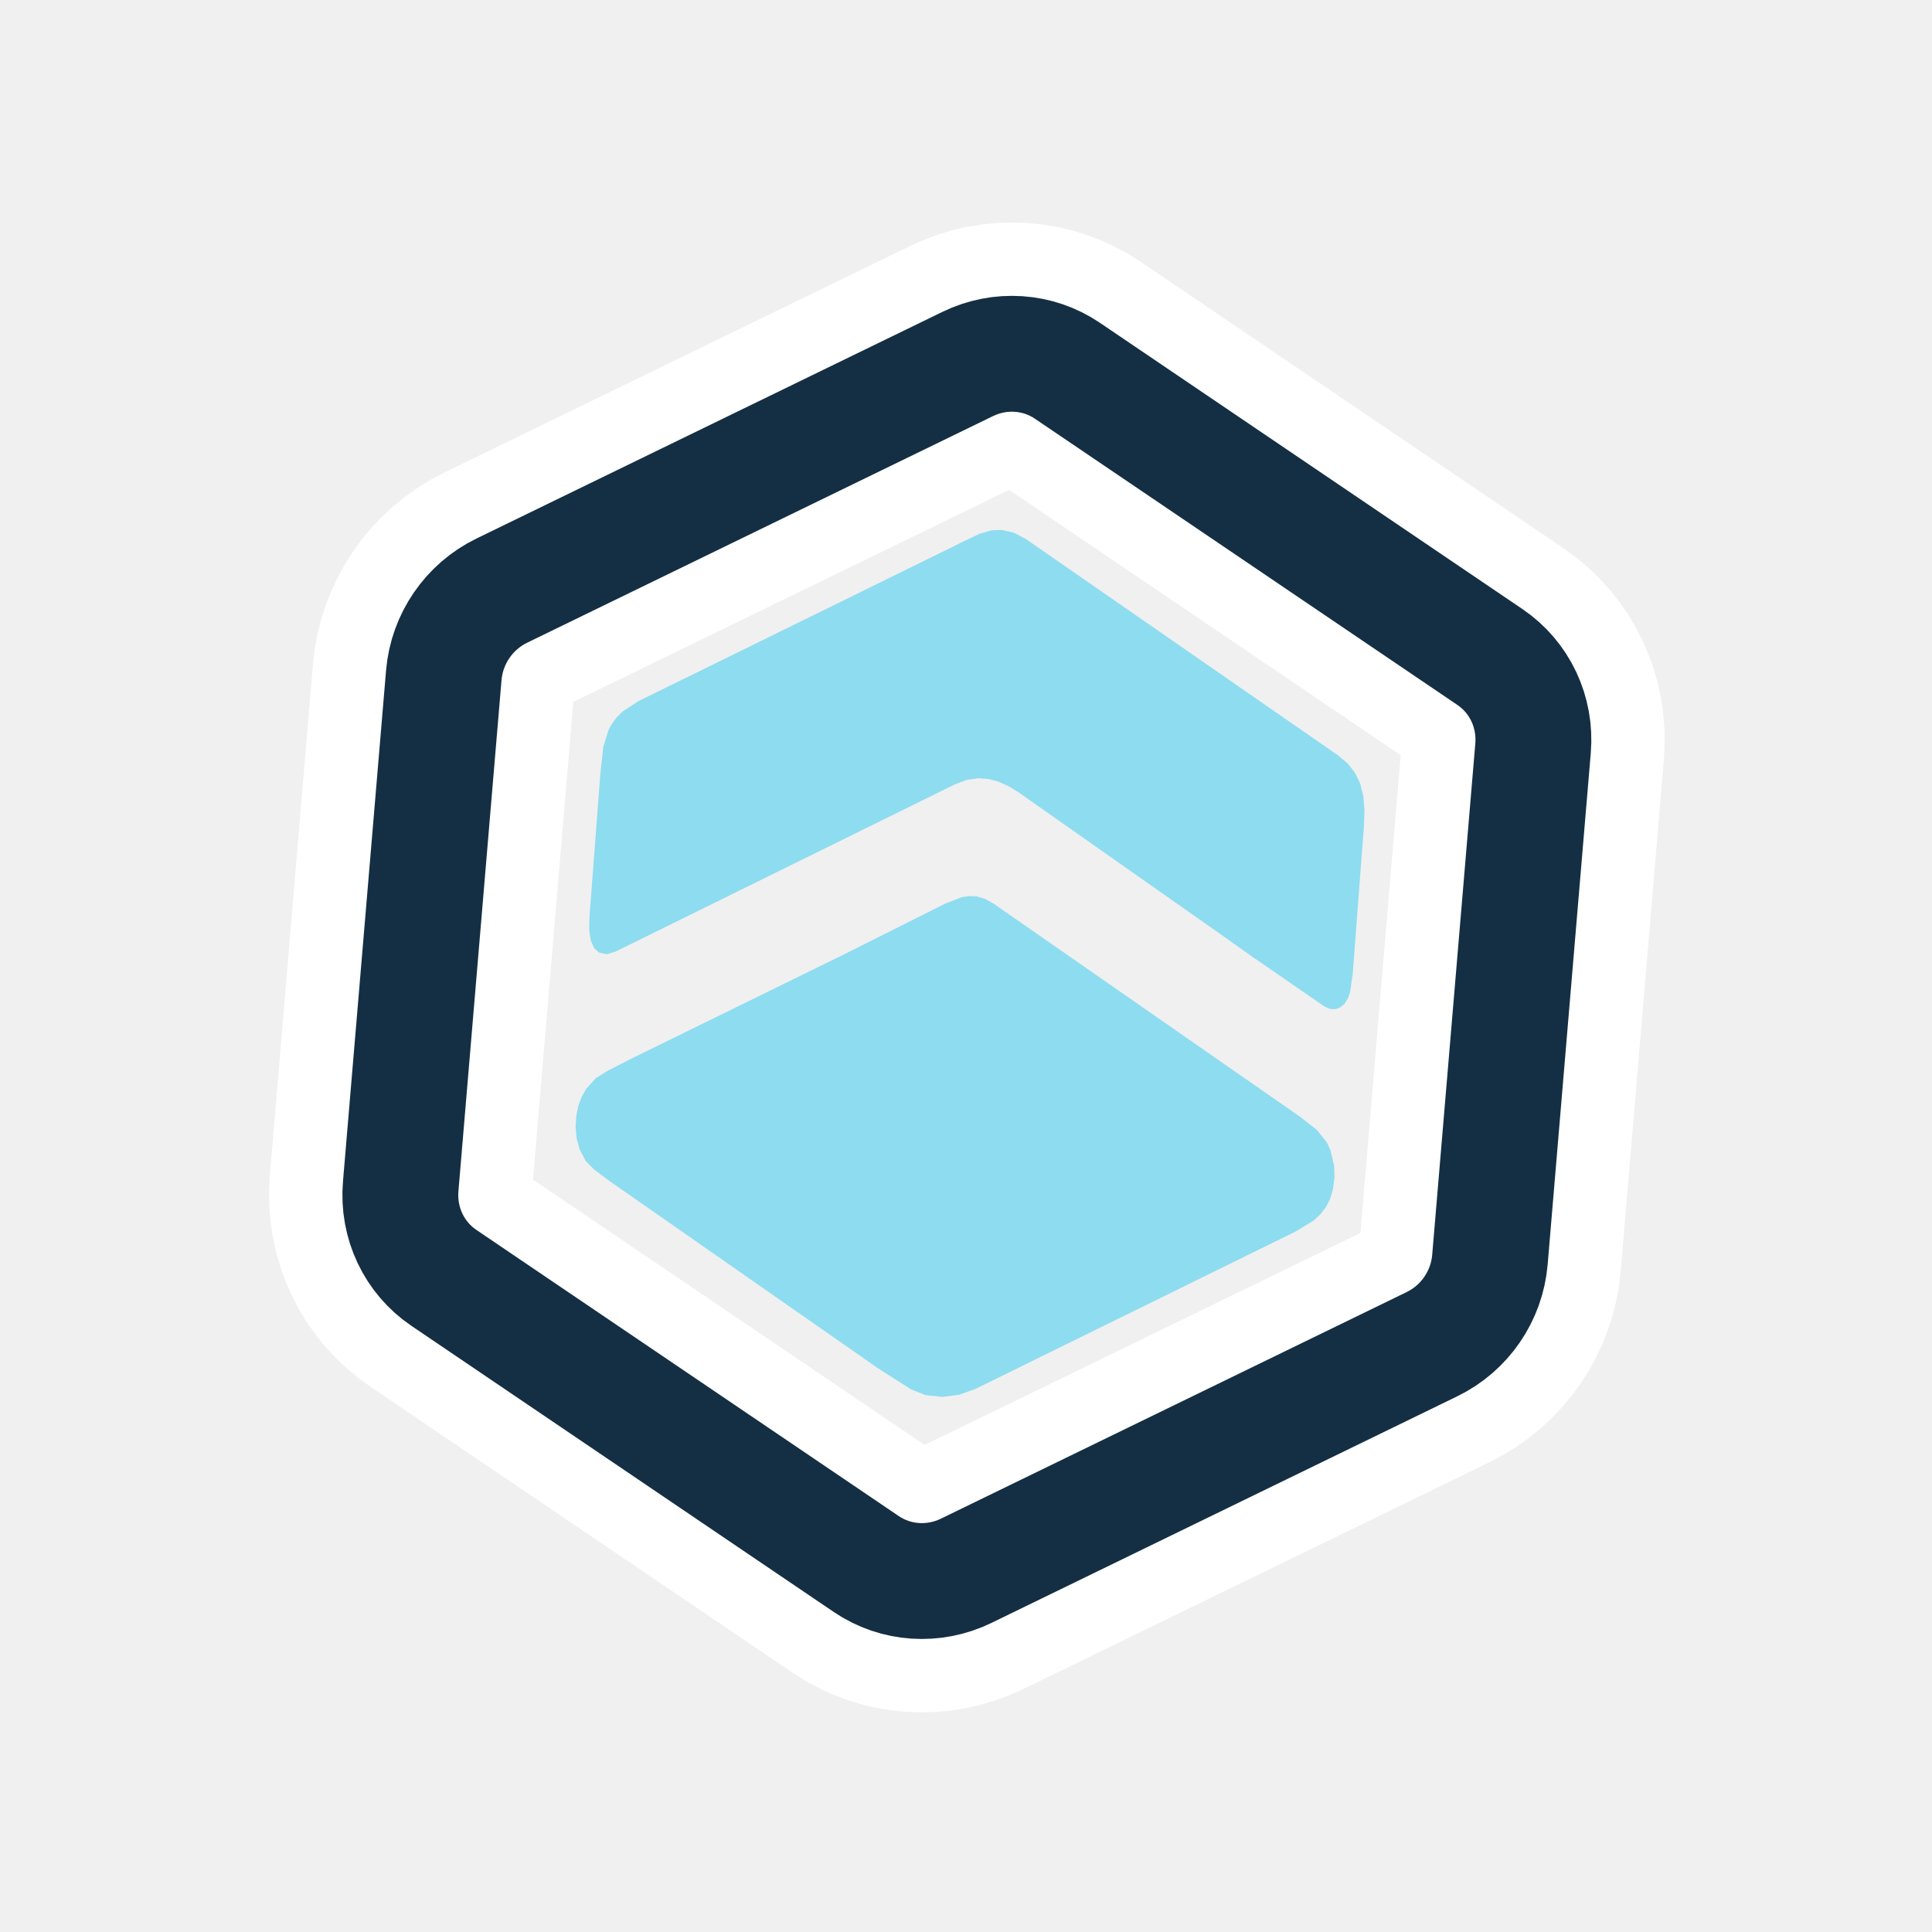
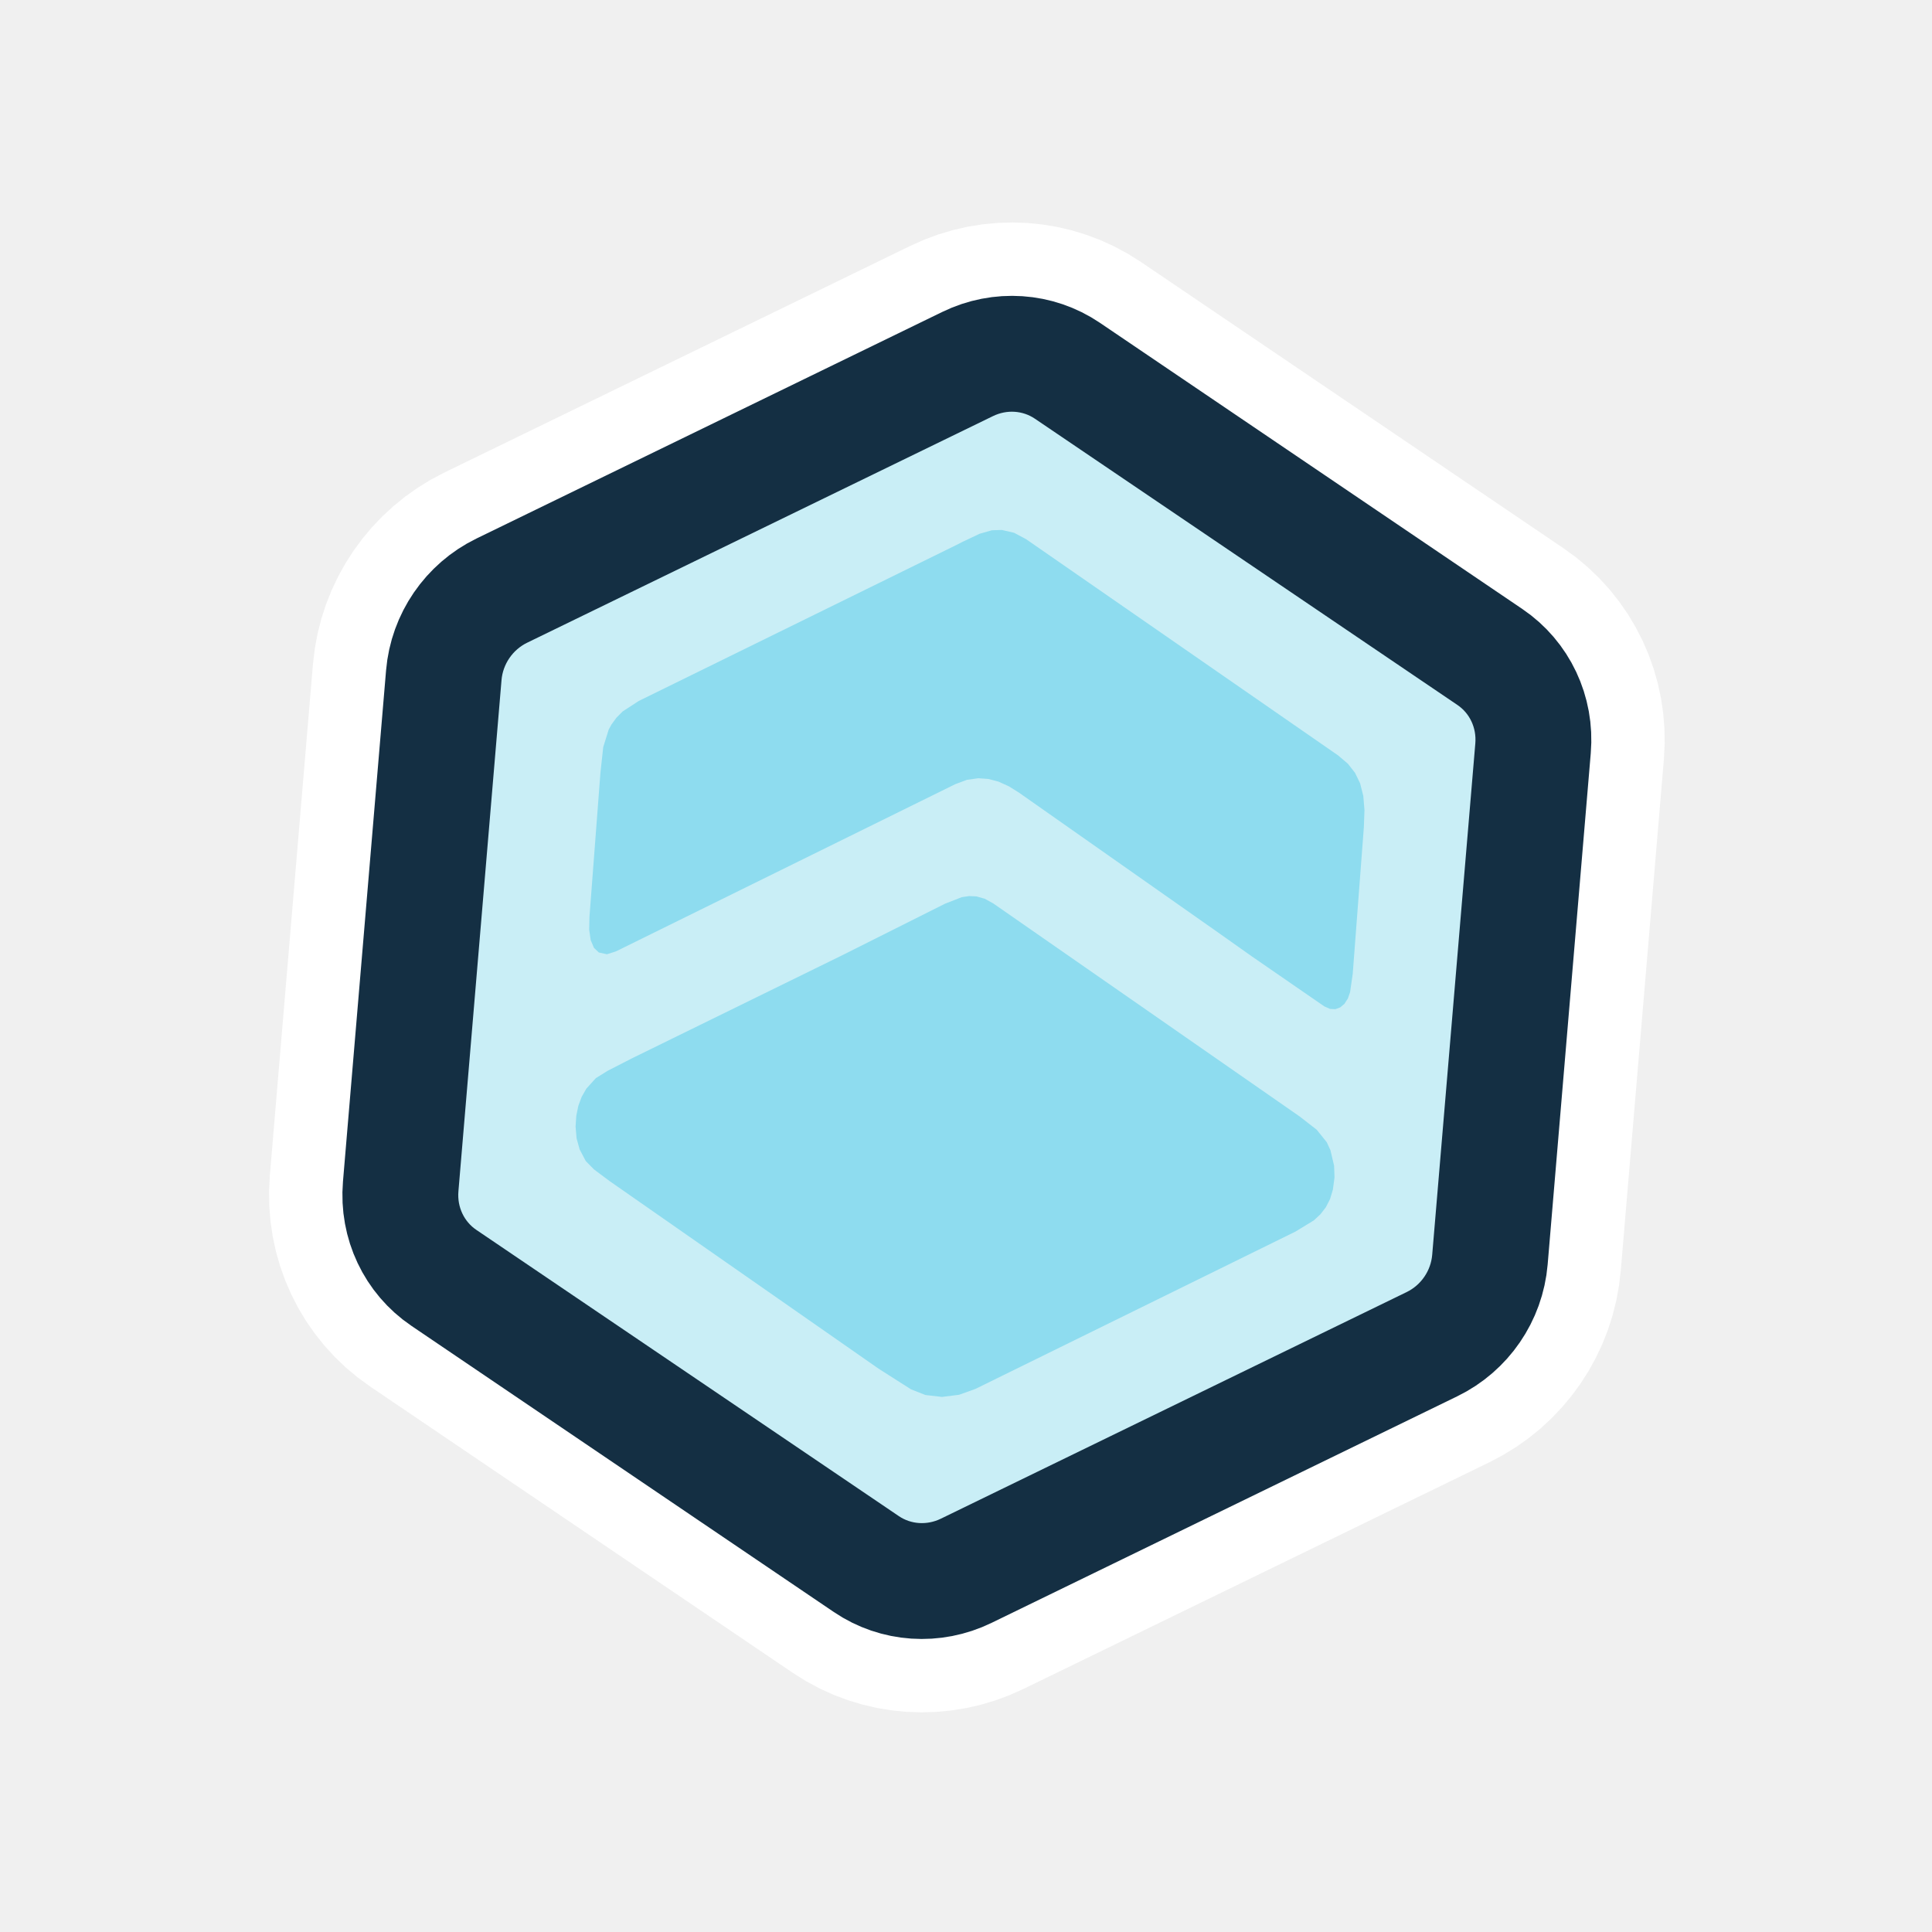
<svg xmlns="http://www.w3.org/2000/svg" xmlns:xlink="http://www.w3.org/1999/xlink" width="200" height="200" viewBox="0 0 200 200">
  <defs>
    <path id="hexpath" stroke-linecap="round" stroke-linejoin="miter" stroke-miterlimit="10" transform="matrix(0.999449, 0, 0, -0.999449, 192.4611, 229.2719)" d="M -0 -0.002 C 4.053 -2.315 6.55 -6.564 6.566 -11.164 C 6.617 -26.551 6.73 -61.77 6.777 -77.243 C 6.793 -81.894 4.268 -86.198 0.156 -88.519 L -57.676 -121.213 C -61.788 -123.538 -66.849 -123.527 -70.949 -121.182 C -84.578 -113.388 -115.611 -95.648 -129.169 -87.898 C -133.222 -85.58 -135.719 -81.332 -135.735 -76.731 C -135.786 -61.348 -135.895 -26.125 -135.946 -10.656 C -135.962 -6.005 -133.437 -1.702 -129.325 0.624 L -71.493 33.318 C -67.381 35.639 -62.32 35.627 -58.22 33.286 C -44.591 25.493 -13.558 7.749 -0 -0.002 Z" />
  </defs>
  <g transform="translate(100 100) rotate(-55.7) scale(0.8) translate(-128 -273)">
    <use xlink:href="#hexpath" fill="none" stroke="#FFFFFF" stroke-width="34" stroke-linecap="round" stroke-linejoin="round" />
+     <use xlink:href="#hexpath" fill="#C9EEF6" />
    <use xlink:href="#hexpath" fill="none" stroke="#142F43" stroke-width="15" stroke-linecap="round" stroke-linejoin="miter" stroke-miterlimit="10" />
    <path fill="#8EDCEF" d="M 103.074 233.762 L 102.672 232.766 L 102.809 231.914 L 103.402 230.988 L 104.414 230.066 L 105.785 229.172 L 121.984 219.84 L 124.941 218.262 L 127.203 217.57 L 127.938 217.492 L 129.059 217.527 L 130.188 217.738 L 132.473 218.695 L 172.312 241.277 L 173.105 241.711 L 175.199 242.938 L 176.469 243.996 L 177.227 245.039 L 177.816 246.551 L 178.008 248.293 L 177.645 297.43 L 177.469 299.074 L 177.012 300.508 L 176.27 301.805 L 175.152 303.066 L 173.723 304.227 L 171.867 305.398 L 155.379 314.902 L 153.211 315.965 L 152.379 316.191 L 151.547 316.211 L 150.867 316.023 L 150.312 315.625 L 149.957 315.043 L 149.812 314.25 L 149.871 302.863 L 149.965 297.414 L 150.395 266.035 L 150.332 264.465 L 150.074 263.012 L 149.629 261.762 L 148.969 260.625 L 147.969 259.523 L 146.652 258.594 L 104.031 234.512 Z" />
    <path fill="#8EDCEF" d="M 133.141 266.223 L 135.047 267.527 L 135.699 268.23 L 136.199 269.035 L 136.555 270.094 L 136.676 271.336 L 136.246 319.648 L 136.07 322.434 L 135.469 324.414 L 134.883 325.391 L 133.496 326.91 L 132.262 327.816 L 130.852 328.523 L 129.633 328.91 L 128.461 329.059 L 127.301 328.992 L 126.164 328.73 L 123.621 327.578 L 103.867 316.395 L 83.48 304.848 L 81.66 303.527 L 80.188 301.859 L 79.18 299.941 L 78.738 297.996 L 78.582 293.012 L 79.02 250.57 L 79.129 248.062 L 79.422 246.578 L 80.219 245.074 L 81.176 243.945 L 82.363 242.977 L 83.574 242.262 L 84.781 241.758 L 85.988 241.457 L 87.195 241.359 L 89.02 241.609 L 90.684 242.344 L 93.832 244.059 L 120.094 258.969 Z" />
  </g>
</svg>
